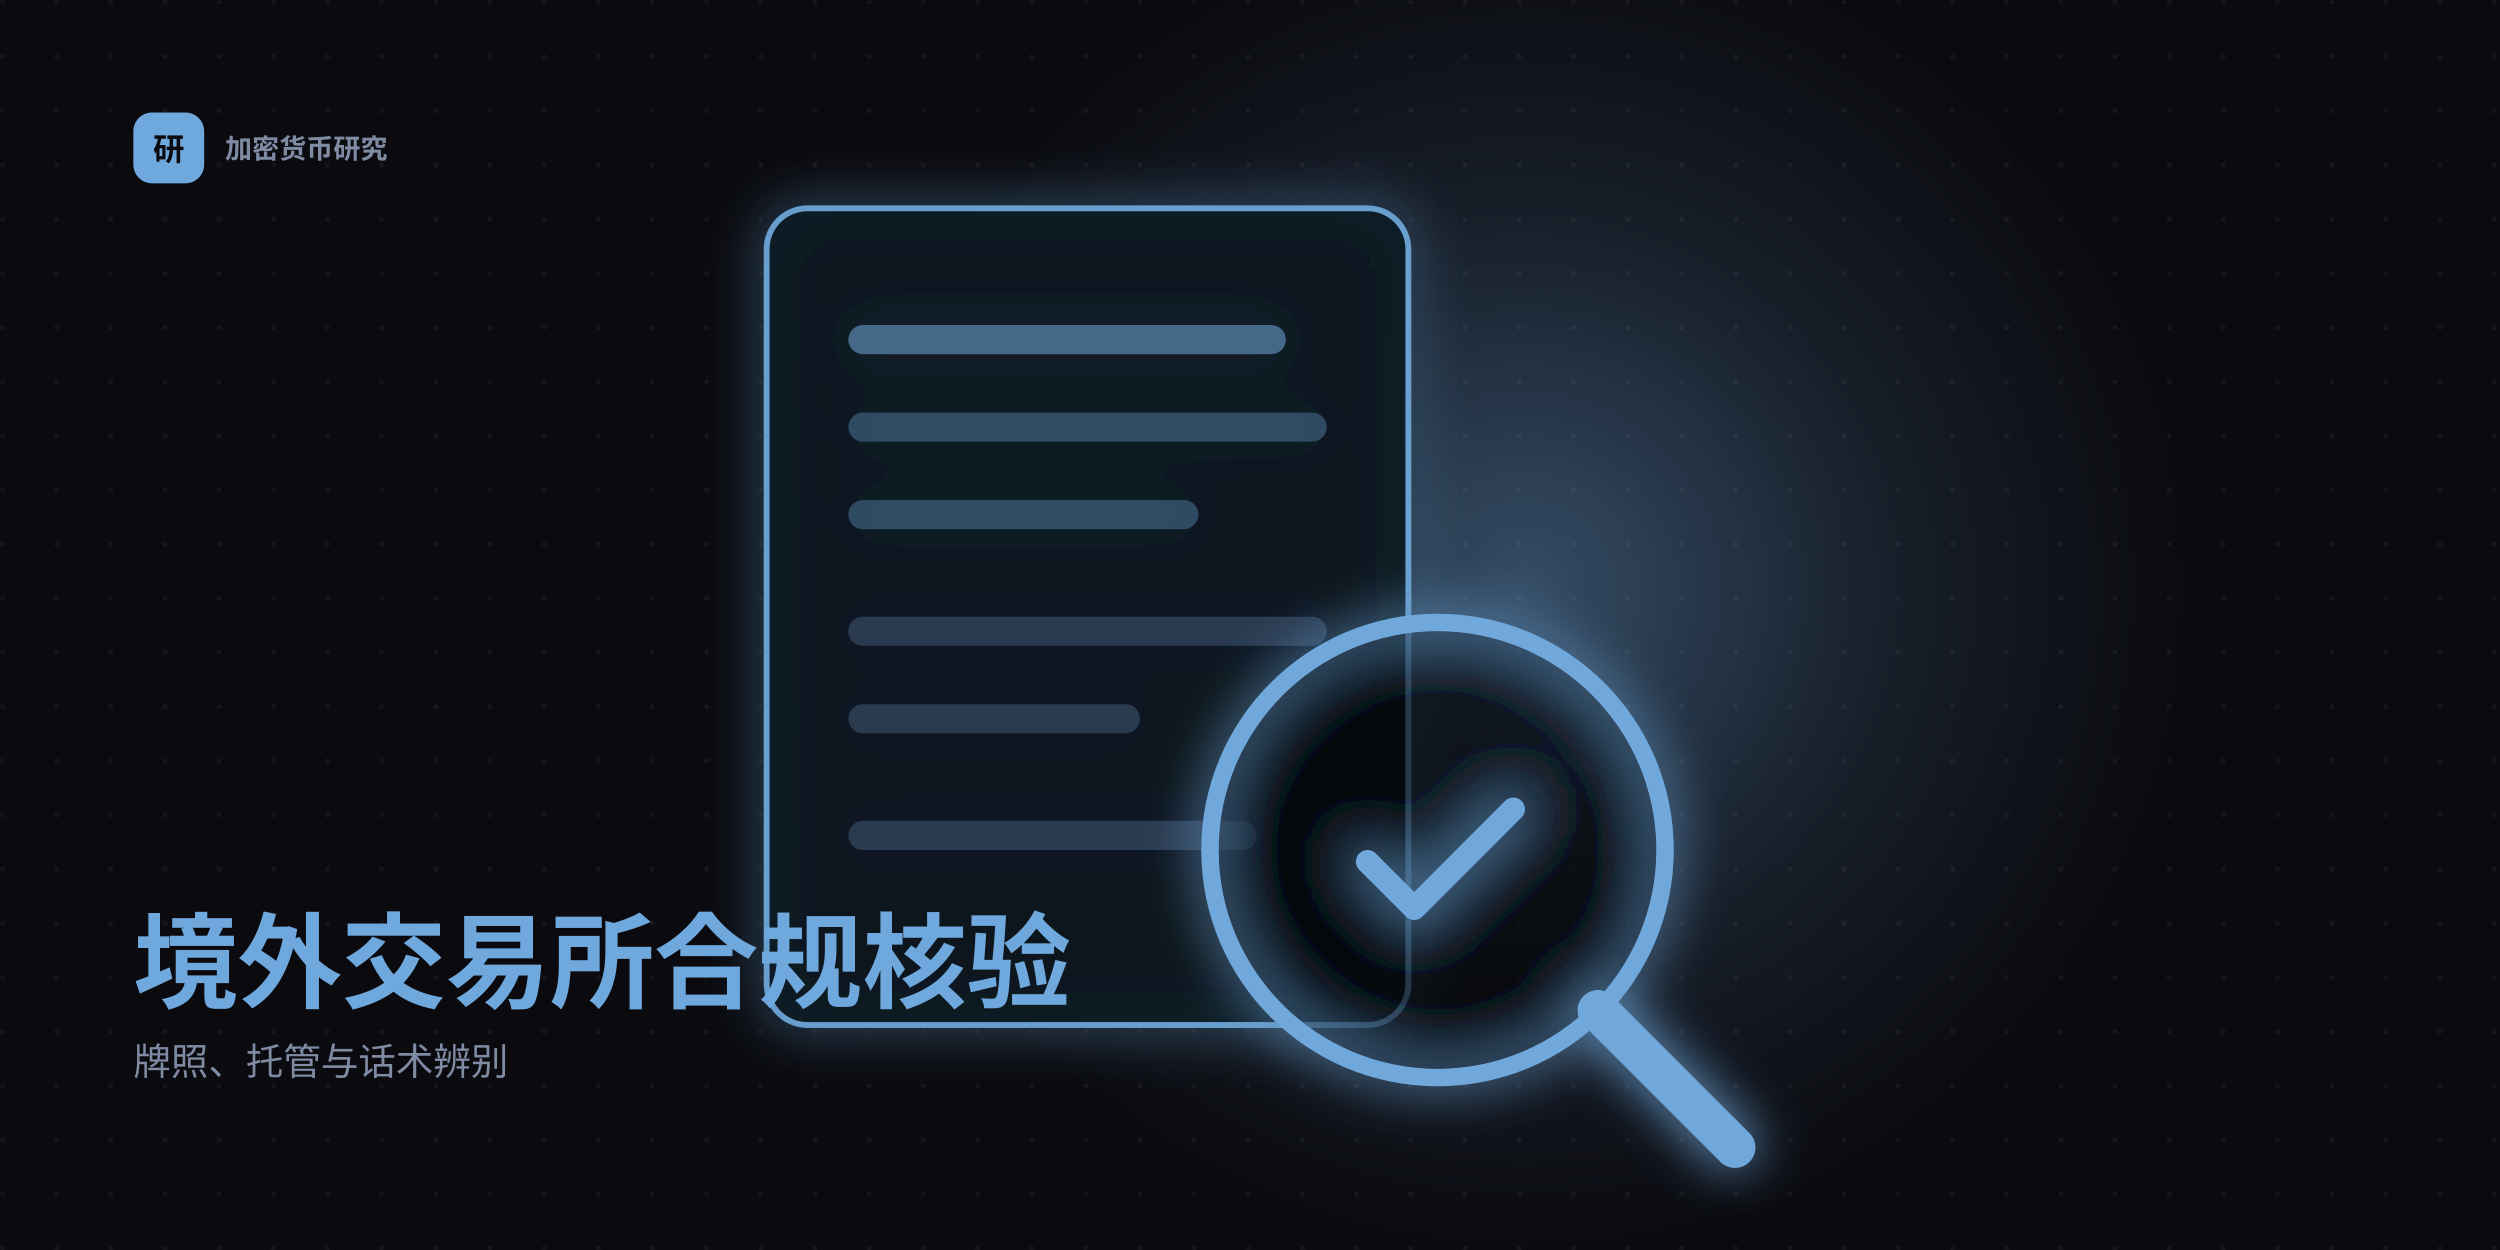
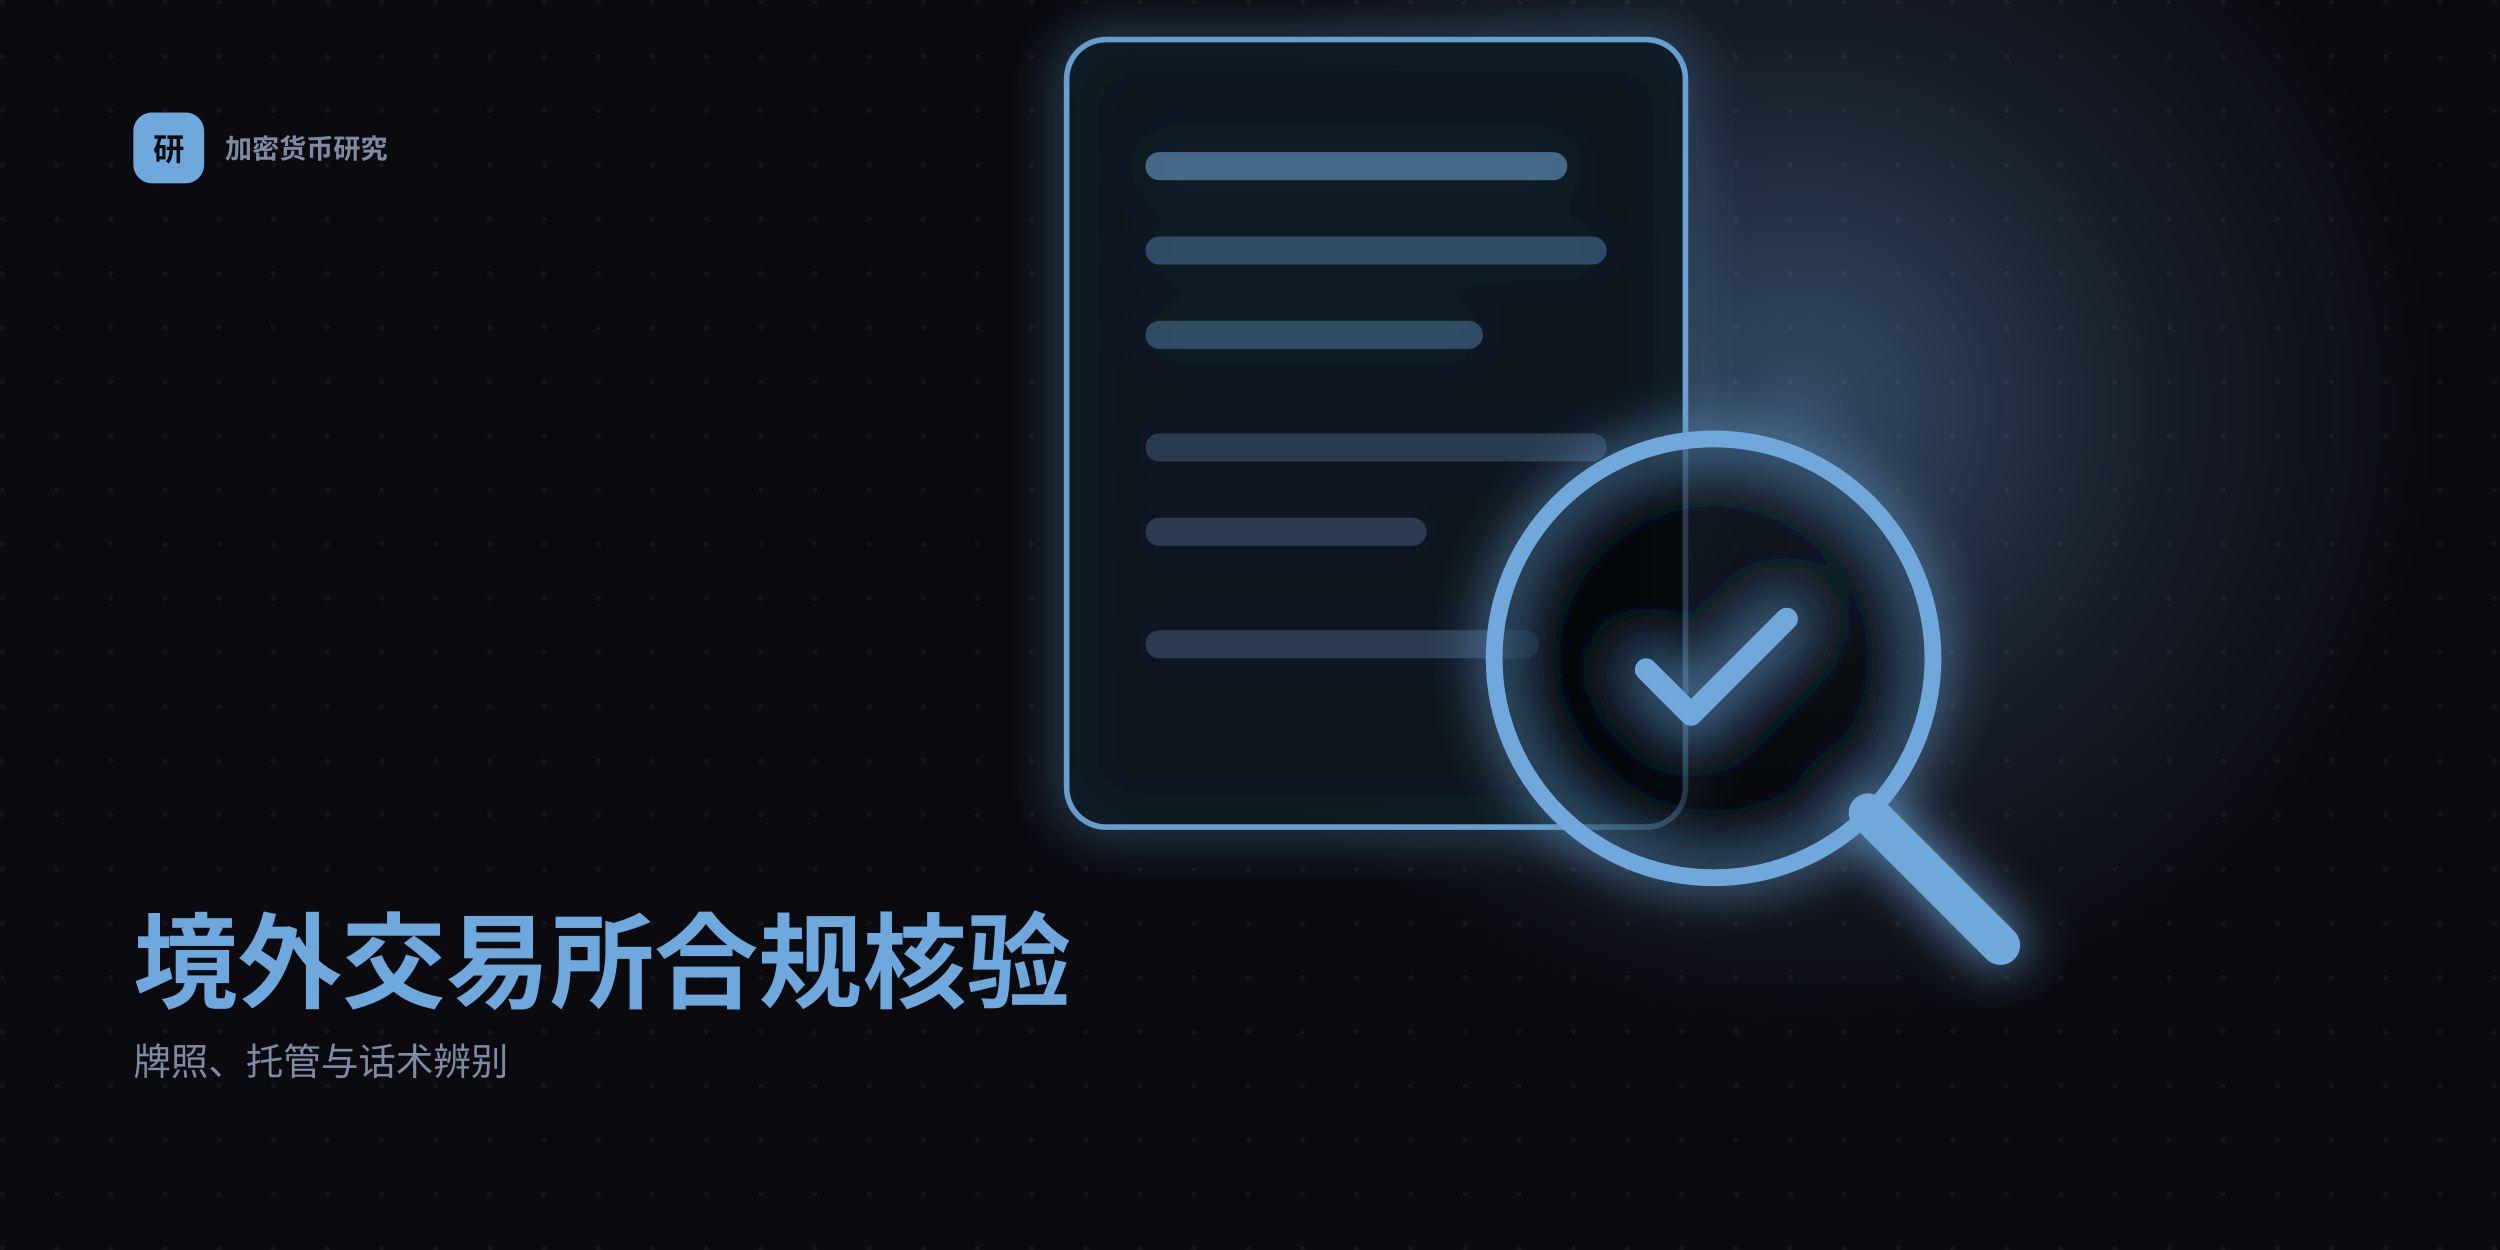
<svg xmlns="http://www.w3.org/2000/svg" viewBox="0 0 1200 600" role="img" aria-label="境外交易所合规核验：牌照、托管与话术辨别 主题配图">
  <defs>
    <radialGradient id="glowoffshorecrzh" cx="50%" cy="50%" r="50%">
      <stop offset="0%" stop-color="#6fa8dc" stop-opacity="0.42" />
      <stop offset="55%" stop-color="#6fa8dc" stop-opacity="0.13" />
      <stop offset="100%" stop-color="#6fa8dc" stop-opacity="0" />
    </radialGradient>
    <linearGradient id="baroffshorecrzh" x1="0" y1="1" x2="0" y2="0">
      <stop offset="0%" stop-color="#3f6fa3" stop-opacity="0.95" />
      <stop offset="100%" stop-color="#6fa8dc" stop-opacity="0.95" />
    </linearGradient>
    <filter id="softoffshorecrzh" x="-80%" y="-80%" width="260%" height="260%">
      <feGaussianBlur stdDeviation="9" result="b" />
      <feMerge>
        <feMergeNode in="b" />
        <feMergeNode in="SourceGraphic" />
      </feMerge>
    </filter>
    <pattern id="dotsoffshorecrzh" width="26" height="26" patternUnits="userSpaceOnUse">
      <circle cx="1.2" cy="1.2" r="1.2" fill="#ffffff" fill-opacity="0.05" />
    </pattern>
  </defs>
  <rect width="1200" height="600" fill="#0a0a0f" />
  <rect width="1200" height="600" fill="url(#dotsoffshorecrzh)" />
  <g transform="translate(64,54)">
    <rect x="0" y="0" width="34" height="34" rx="9" fill="#6fa8dc" />
    <text x="17" y="23" font-family="'Segoe UI',Arial,sans-serif" font-size="15" font-weight="700" fill="#0a0a0f" text-anchor="middle">研</text>
    <text x="44" y="22" font-family="'Segoe UI',Arial,sans-serif" font-size="13" font-weight="600" fill="#7f8aa3">加密货币研究</text>
  </g>
-   <g transform="translate(-528,-12) scale(1.4)">
+   <g transform="translate(-352,-89) scale(1.35)">
    <circle cx="900" cy="210" r="230" fill="url(#glowoffshorecrzh)" />
    <g transform="translate(640,80)" filter="url(#softoffshorecrzh)">
      <rect x="0" y="0" width="220" height="280" rx="14" fill="#10161f" stroke="#6fa8dc" stroke-width="2" opacity="0.9" />
      <rect x="28" y="40" width="150" height="10" rx="5" fill="#6fa8dc" opacity="0.55" />
      <rect x="28" y="70" width="164" height="10" rx="5" fill="#6fa8dc" opacity="0.35" />
      <rect x="28" y="100" width="120" height="10" rx="5" fill="#6fa8dc" opacity="0.35" />
      <rect x="28" y="140" width="164" height="10" rx="5" fill="#6fa8dc" opacity="0.25" />
      <rect x="28" y="170" width="100" height="10" rx="5" fill="#6fa8dc" opacity="0.25" />
      <rect x="28" y="210" width="140" height="10" rx="5" fill="#6fa8dc" opacity="0.25" />
    </g>
    <g transform="translate(870,300)" filter="url(#softoffshorecrzh)">
      <circle r="78" fill="#0a0a0f" fill-opacity="0.4" stroke="#6fa8dc" stroke-width="6" />
      <path d="M55 55 L102 102" stroke="#6fa8dc" stroke-width="14" stroke-linecap="round" />
      <path d="M-24 4 l16 16 l34 -34" stroke="#6fa8dc" stroke-width="8" fill="none" stroke-linecap="round" stroke-linejoin="round" />
    </g>
  </g>
  <g font-family="'Segoe UI',Arial,sans-serif" font-weight="800">
    <text font-size="50" fill="#6fa8dc">
      <tspan x="64" y="480">境外交易所合规核验</tspan>
    </text>
  </g>
  <text x="64" y="516" font-family="'Segoe UI',Arial,sans-serif" font-size="18" fill="#7f8aa3">牌照、托管与话术辨别</text>
</svg>
